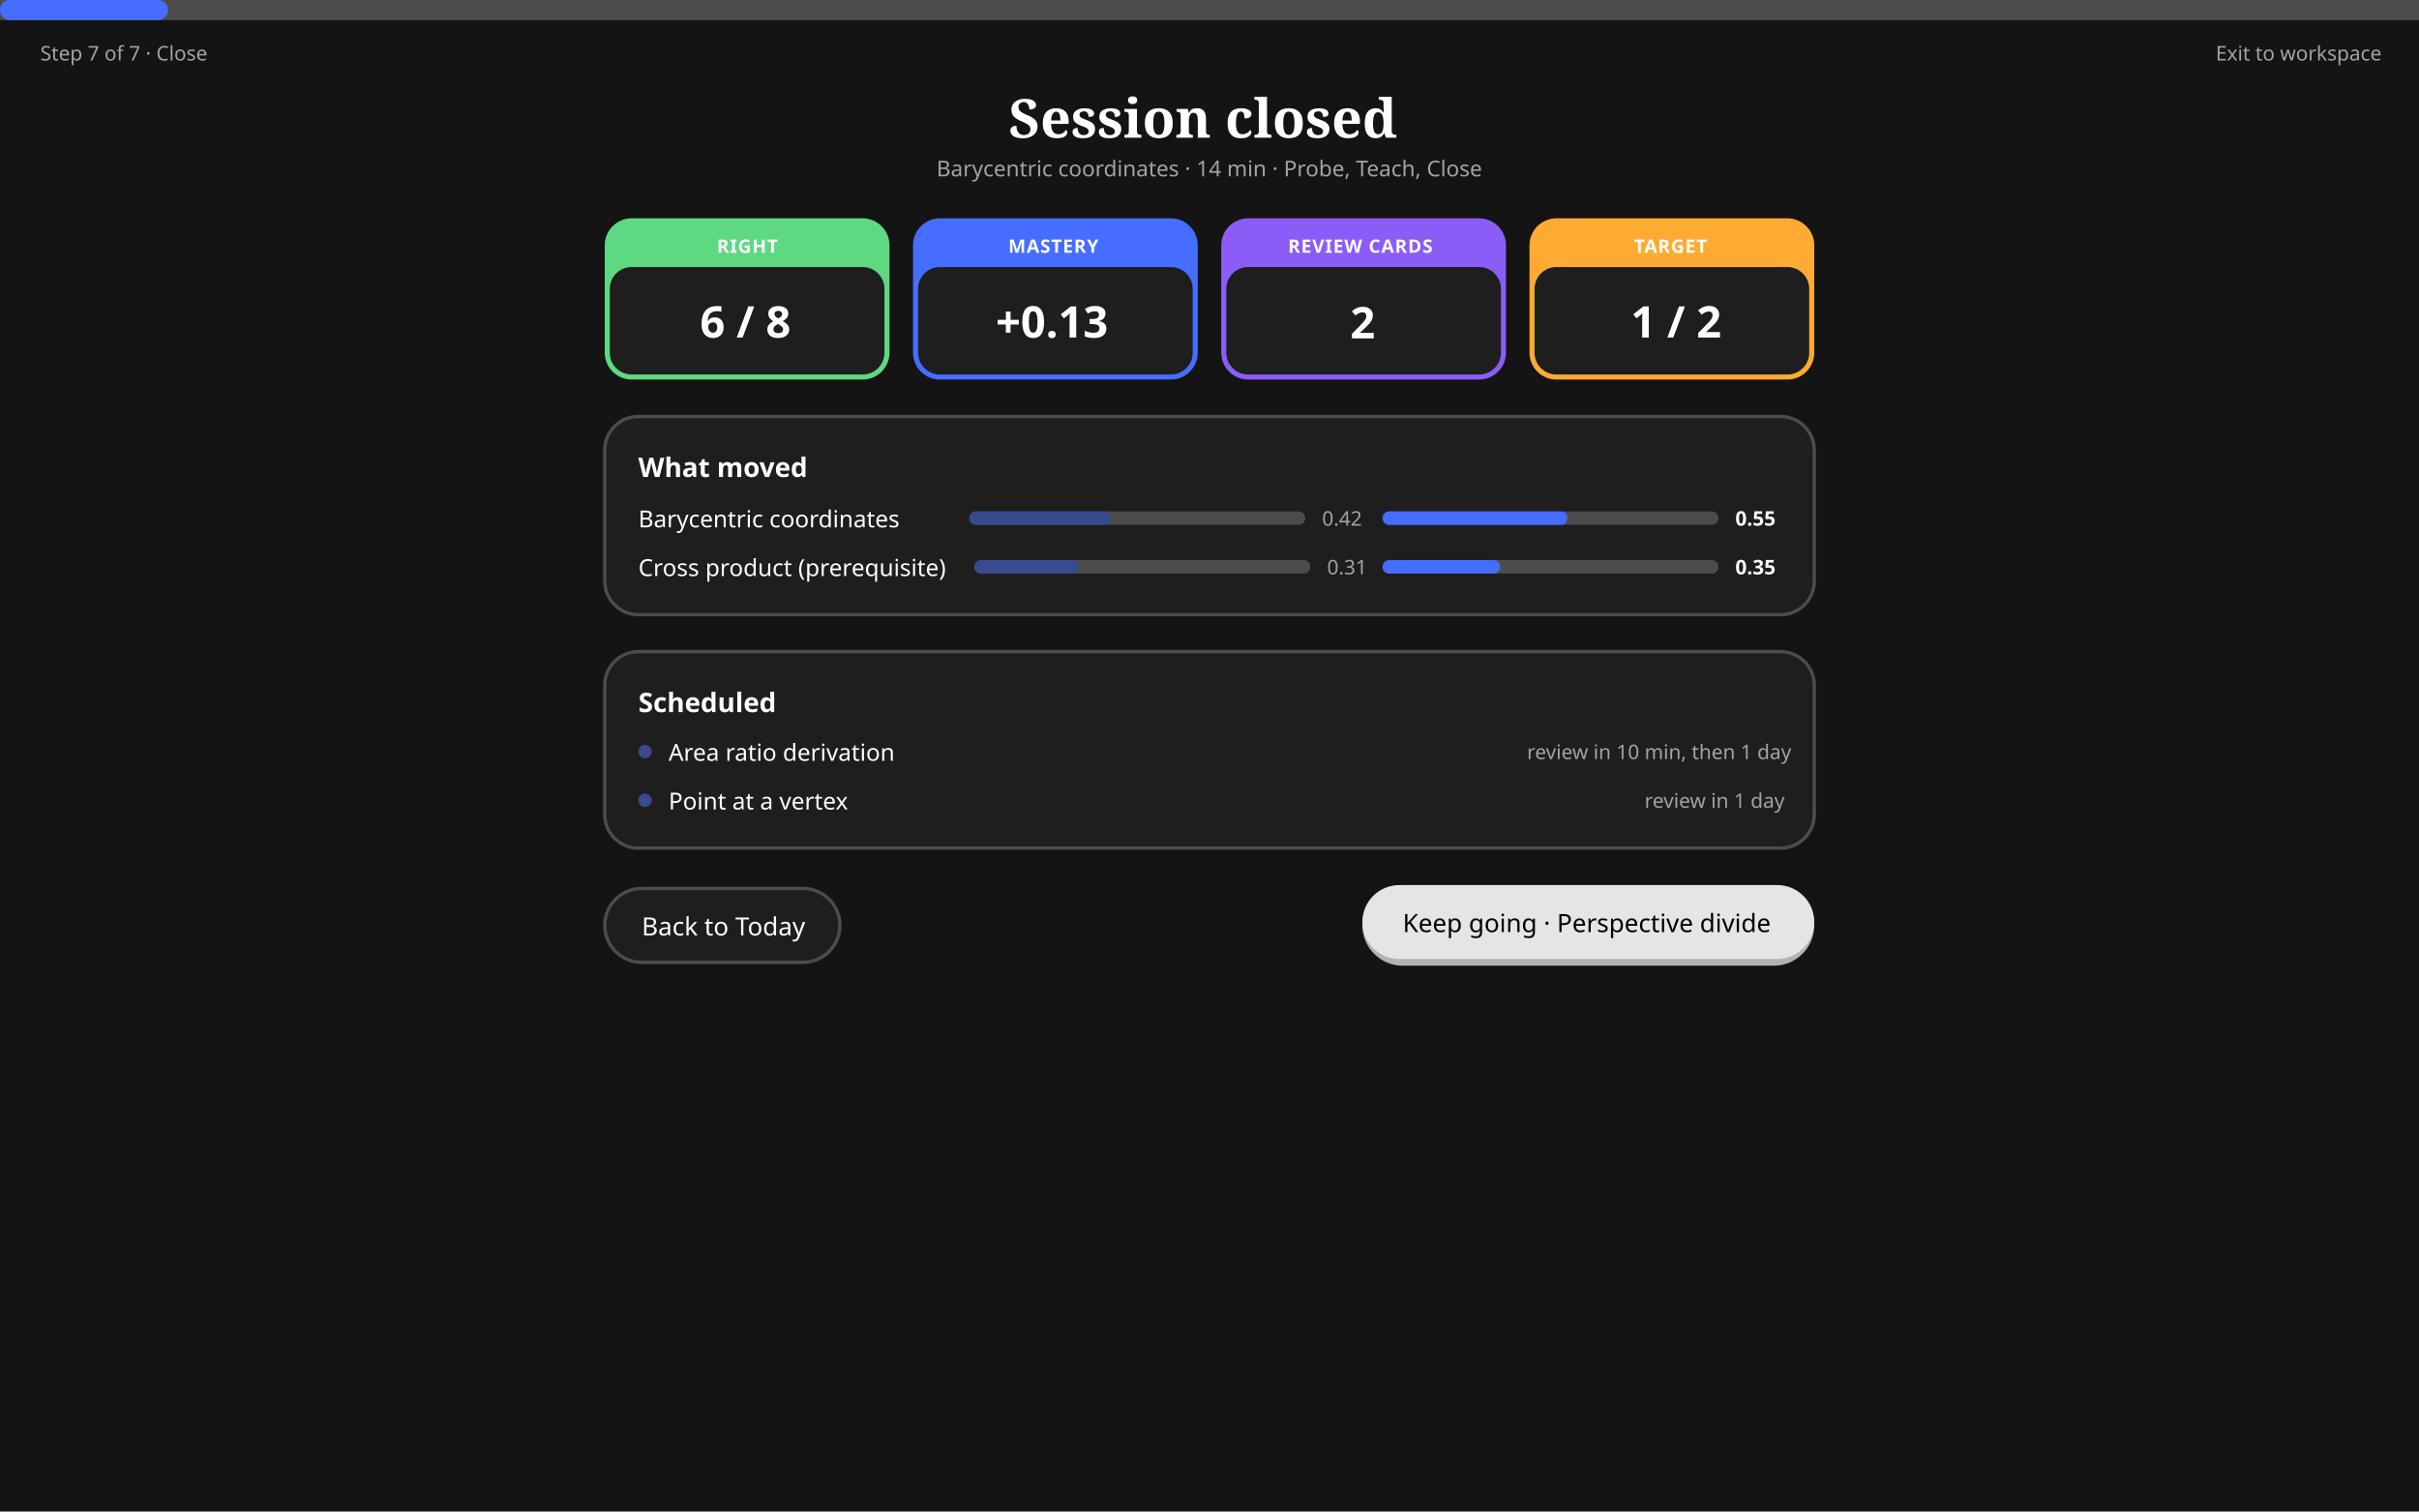
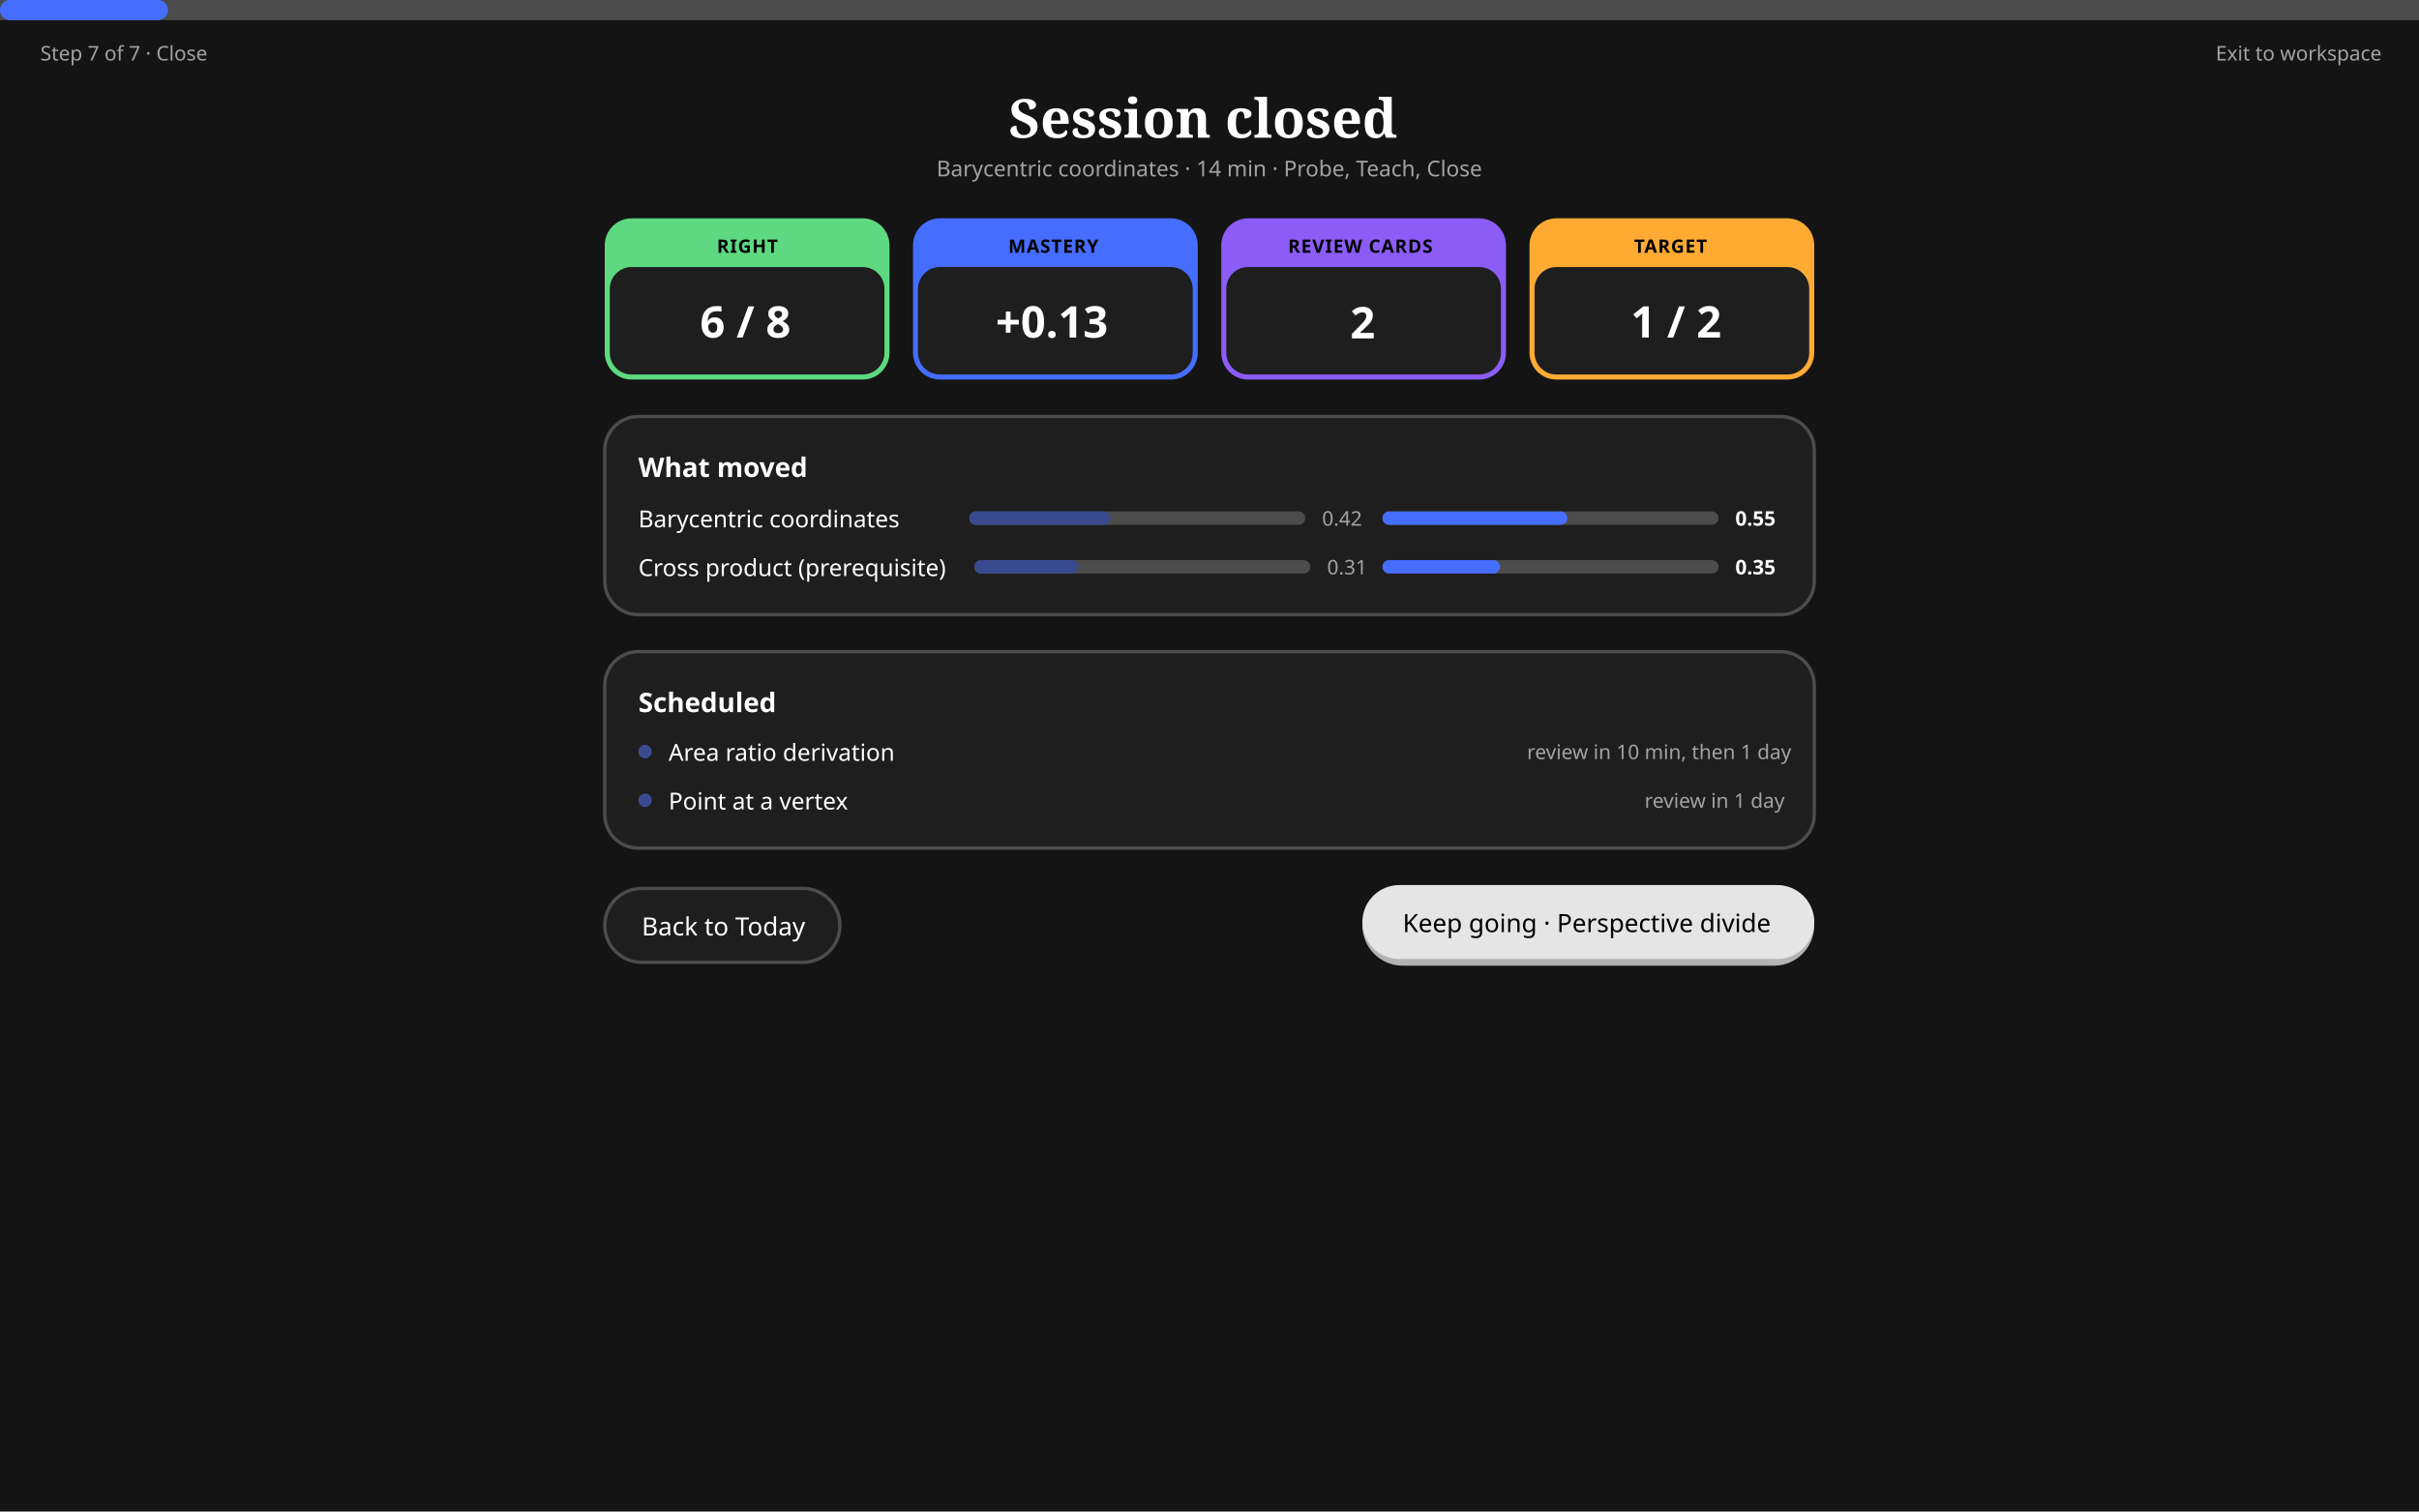
<svg xmlns="http://www.w3.org/2000/svg" width="1440" height="900" viewBox="0 0 1440 900">
  <defs>
    <clipPath id="clip0">
      <rect width="1440" height="900" />
    </clipPath>
  </defs>
  <g>
    <rect width="1440" height="900" fill="#141414" />
    <g clip-path="url(#clip0)">
      <g>
        <g>
          <rect width="1440" height="12" fill="#4C4C4C" />
          <rect width="100" height="12" rx="6" ry="6" fill="#456DFF" />
        </g>
        <g transform="translate(0, 12)">
          <g transform="translate(24, 12)">
            <text x="0" y="12" font-family="Figtree, Nunito, system-ui, sans-serif" font-size="12" font-weight="500" fill="#A3A3A3">Step 7 of 7 · Close</text>
          </g>
          <g transform="translate(133, 19)" />
          <g transform="translate(1319, 12)">
            <text x="0" y="12" font-family="Figtree, Nunito, system-ui, sans-serif" font-size="12" font-weight="500" fill="#A3A3A3">Exit to workspace</text>
          </g>
        </g>
        <g transform="translate(360, 50)">
          <g>
            <g transform="translate(240.5, 0)">
              <text x="0" y="32" font-family="Georgia, serif" font-size="32" font-weight="700" fill="#FFFFFF">Session closed</text>
            </g>
            <g transform="translate(197.5, 42)">
              <text x="0" y="13" font-family="Figtree, Nunito, system-ui, sans-serif" font-size="13" fill="#A3A3A3">Barycentric coordinates · 14 min · Probe, Teach, Close</text>
            </g>
          </g>
          <g transform="translate(0, 80)">
            <g>
              <rect width="169.5" height="96" rx="16" ry="16" fill="#5ED981" />
              <g transform="translate(3, 3)">
                <g transform="translate(63.75, 6.5)">
-                   <text x="0" y="11" font-family="Figtree, Nunito, system-ui, sans-serif" font-size="11" font-weight="700" fill="#FFFFFF" letter-spacing="0.5">RIGHT</text>
+                   <text x="0" y="11" font-family="Figtree, Nunito, system-ui, sans-serif" font-size="11" font-weight="700" fill="#000000" letter-spacing="0.5">RIGHT</text>
                </g>
              </g>
              <g transform="translate(3, 29)">
                <rect width="163.5" height="64" rx="13" ry="13" fill="#1E1E1E" />
                <g transform="translate(53.75, 16)">
                  <text x="0" y="26" font-family="Figtree, Nunito, system-ui, sans-serif" font-size="26" font-weight="700" fill="#FFFFFF">6 / 8</text>
                </g>
              </g>
            </g>
            <g transform="translate(183.5, 0)">
              <rect width="169.5" height="96" rx="16" ry="16" fill="#456DFF" />
              <g transform="translate(3, 3)">
                <g transform="translate(53.75, 6.5)">
-                   <text x="0" y="11" font-family="Figtree, Nunito, system-ui, sans-serif" font-size="11" font-weight="700" fill="#FFFFFF" letter-spacing="0.5">MASTERY</text>
+                   <text x="0" y="11" font-family="Figtree, Nunito, system-ui, sans-serif" font-size="11" font-weight="700" fill="#000000" letter-spacing="0.5">MASTERY</text>
                </g>
              </g>
              <g transform="translate(3, 29)">
                <rect width="163.5" height="64" rx="13" ry="13" fill="#1E1E1E" />
                <g transform="translate(46.25, 16)">
                  <text x="0" y="26" font-family="Figtree, Nunito, system-ui, sans-serif" font-size="26" font-weight="700" fill="#FFFFFF">+0.13</text>
                </g>
              </g>
            </g>
            <g transform="translate(367, 0)">
              <rect width="169.5" height="96" rx="16" ry="16" fill="#8B5CF6" />
              <g transform="translate(3, 3)">
                <g transform="translate(36.75, 6.5)">
-                   <text x="0" y="11" font-family="Figtree, Nunito, system-ui, sans-serif" font-size="11" font-weight="700" fill="#FFFFFF" letter-spacing="0.5">REVIEW CARDS</text>
+                   <text x="0" y="11" font-family="Figtree, Nunito, system-ui, sans-serif" font-size="11" font-weight="700" fill="#000000" letter-spacing="0.5">REVIEW CARDS</text>
                </g>
              </g>
              <g transform="translate(3, 29)">
                <rect width="163.5" height="64" rx="13" ry="13" fill="#1E1E1E" />
                <g transform="translate(73.75, 16.5)">
                  <text x="0" y="26" font-family="Figtree, Nunito, system-ui, sans-serif" font-size="26" font-weight="700" fill="#FFFFFF">2</text>
                </g>
              </g>
            </g>
            <g transform="translate(550.5, 0)">
              <rect width="169.5" height="96" rx="16" ry="16" fill="#FFAB33" />
              <g transform="translate(3, 3)">
                <g transform="translate(59.25, 6.5)">
-                   <text x="0" y="11" font-family="Figtree, Nunito, system-ui, sans-serif" font-size="11" font-weight="700" fill="#FFFFFF" letter-spacing="0.5">TARGET</text>
+                   <text x="0" y="11" font-family="Figtree, Nunito, system-ui, sans-serif" font-size="11" font-weight="700" fill="#000000" letter-spacing="0.5">TARGET</text>
                </g>
              </g>
              <g transform="translate(3, 29)">
                <rect width="163.5" height="64" rx="13" ry="13" fill="#1E1E1E" />
                <g transform="translate(57.25, 16)">
                  <text x="0" y="26" font-family="Figtree, Nunito, system-ui, sans-serif" font-size="26" font-weight="700" fill="#FFFFFF">1 / 2</text>
                </g>
              </g>
            </g>
          </g>
          <g transform="translate(0, 198)">
            <rect width="720" height="118" rx="20" ry="20" fill="#1E1E1E" stroke="#4C4C4C" stroke-width="2" />
            <g transform="translate(20, 20)">
              <g>
                <text x="0" y="16" font-family="Figtree, Nunito, system-ui, sans-serif" font-size="16" font-weight="700" fill="#FFFFFF">What moved</text>
              </g>
            </g>
            <g transform="translate(20, 52)">
              <g>
                <text x="0" y="14" font-family="Figtree, Nunito, system-ui, sans-serif" font-size="14" fill="#FFFFFF">Barycentric coordinates</text>
              </g>
              <g transform="translate(197, 4.5)">
                <rect width="200" height="8" rx="4" ry="4" fill="#4C4C4C" />
                <rect width="84" height="8" rx="4" ry="4" fill="#3A4A8F" />
              </g>
              <g transform="translate(407, 1)">
                <text x="0" y="12" font-family="Figtree, Nunito, system-ui, sans-serif" font-size="12" fill="#A3A3A3">0.42</text>
              </g>
              <g transform="translate(443, 4.5)">
                <rect width="200" height="8" rx="4" ry="4" fill="#4C4C4C" />
                <rect width="110" height="8" rx="4" ry="4" fill="#456DFF" />
              </g>
              <g transform="translate(653, 1)">
                <text x="0" y="12" font-family="Figtree, Nunito, system-ui, sans-serif" font-size="12" font-weight="700" fill="#FFFFFF">0.55</text>
              </g>
            </g>
            <g transform="translate(20, 81)">
              <g>
                <text x="0" y="14" font-family="Figtree, Nunito, system-ui, sans-serif" font-size="14" fill="#FFFFFF">Cross product (prerequisite)</text>
              </g>
              <g transform="translate(200, 4.5)">
                <rect width="200" height="8" rx="4" ry="4" fill="#4C4C4C" />
                <rect width="62" height="8" rx="4" ry="4" fill="#3A4A8F" />
              </g>
              <g transform="translate(410, 1)">
                <text x="0" y="12" font-family="Figtree, Nunito, system-ui, sans-serif" font-size="12" fill="#A3A3A3">0.31</text>
              </g>
              <g transform="translate(443, 4.5)">
                <rect width="200" height="8" rx="4" ry="4" fill="#4C4C4C" />
                <rect width="70" height="8" rx="4" ry="4" fill="#456DFF" />
              </g>
              <g transform="translate(653, 1)">
                <text x="0" y="12" font-family="Figtree, Nunito, system-ui, sans-serif" font-size="12" font-weight="700" fill="#FFFFFF">0.35</text>
              </g>
            </g>
          </g>
          <g transform="translate(0, 338)">
            <rect width="720" height="117" rx="20" ry="20" fill="#1E1E1E" stroke="#4C4C4C" stroke-width="2" />
            <g transform="translate(20, 20)">
              <g>
                <text x="0" y="16" font-family="Figtree, Nunito, system-ui, sans-serif" font-size="16" font-weight="700" fill="#FFFFFF">Scheduled</text>
              </g>
            </g>
            <g transform="translate(20, 51)">
              <g transform="translate(0, 4.5)">
                <ellipse cx="4" cy="4" rx="4" ry="4" fill="#3A4A8F" />
              </g>
              <g transform="translate(18, 0)">
                <g>
                  <text x="0" y="14" font-family="Figtree, Nunito, system-ui, sans-serif" font-size="14" fill="#FFFFFF">Area ratio derivation</text>
                </g>
              </g>
              <g transform="translate(529, 1)">
                <text x="0" y="12" font-family="Figtree, Nunito, system-ui, sans-serif" font-size="12" fill="#A3A3A3">review in 10 min, then 1 day</text>
              </g>
            </g>
            <g transform="translate(20, 80)">
              <g transform="translate(0, 4.5)">
                <ellipse cx="4" cy="4" rx="4" ry="4" fill="#3A4A8F" />
              </g>
              <g transform="translate(18, 0)">
                <g>
                  <text x="0" y="14" font-family="Figtree, Nunito, system-ui, sans-serif" font-size="14" fill="#FFFFFF">Point at a vertex</text>
                </g>
              </g>
              <g transform="translate(599, 1)">
                <text x="0" y="12" font-family="Figtree, Nunito, system-ui, sans-serif" font-size="12" fill="#A3A3A3">review in 1 day</text>
              </g>
            </g>
          </g>
          <g transform="translate(0, 477)">
            <g transform="translate(0, 2)">
              <rect width="140" height="44" rx="22" ry="22" fill="#1E1E1E" stroke="#4C4C4C" stroke-width="2" />
              <g transform="translate(22, 13)">
                <text x="0" y="15" font-family="Figtree, Nunito, system-ui, sans-serif" font-size="15" fill="#FFFFFF">Back to Today</text>
              </g>
            </g>
            <g transform="translate(150, 24)" />
            <g transform="translate(451, 0)">
              <rect width="269" height="48" rx="24" ry="24" fill="#B3B3B3" />
              <g>
                <rect width="269" height="44" rx="22" ry="22" fill="#E5E5E5" />
                <g transform="translate(24, 13)">
                  <text x="0" y="15" font-family="Figtree, Nunito, system-ui, sans-serif" font-size="15" fill="#000000">Keep going · Perspective divide</text>
                </g>
              </g>
            </g>
          </g>
        </g>
      </g>
    </g>
  </g>
</svg>
